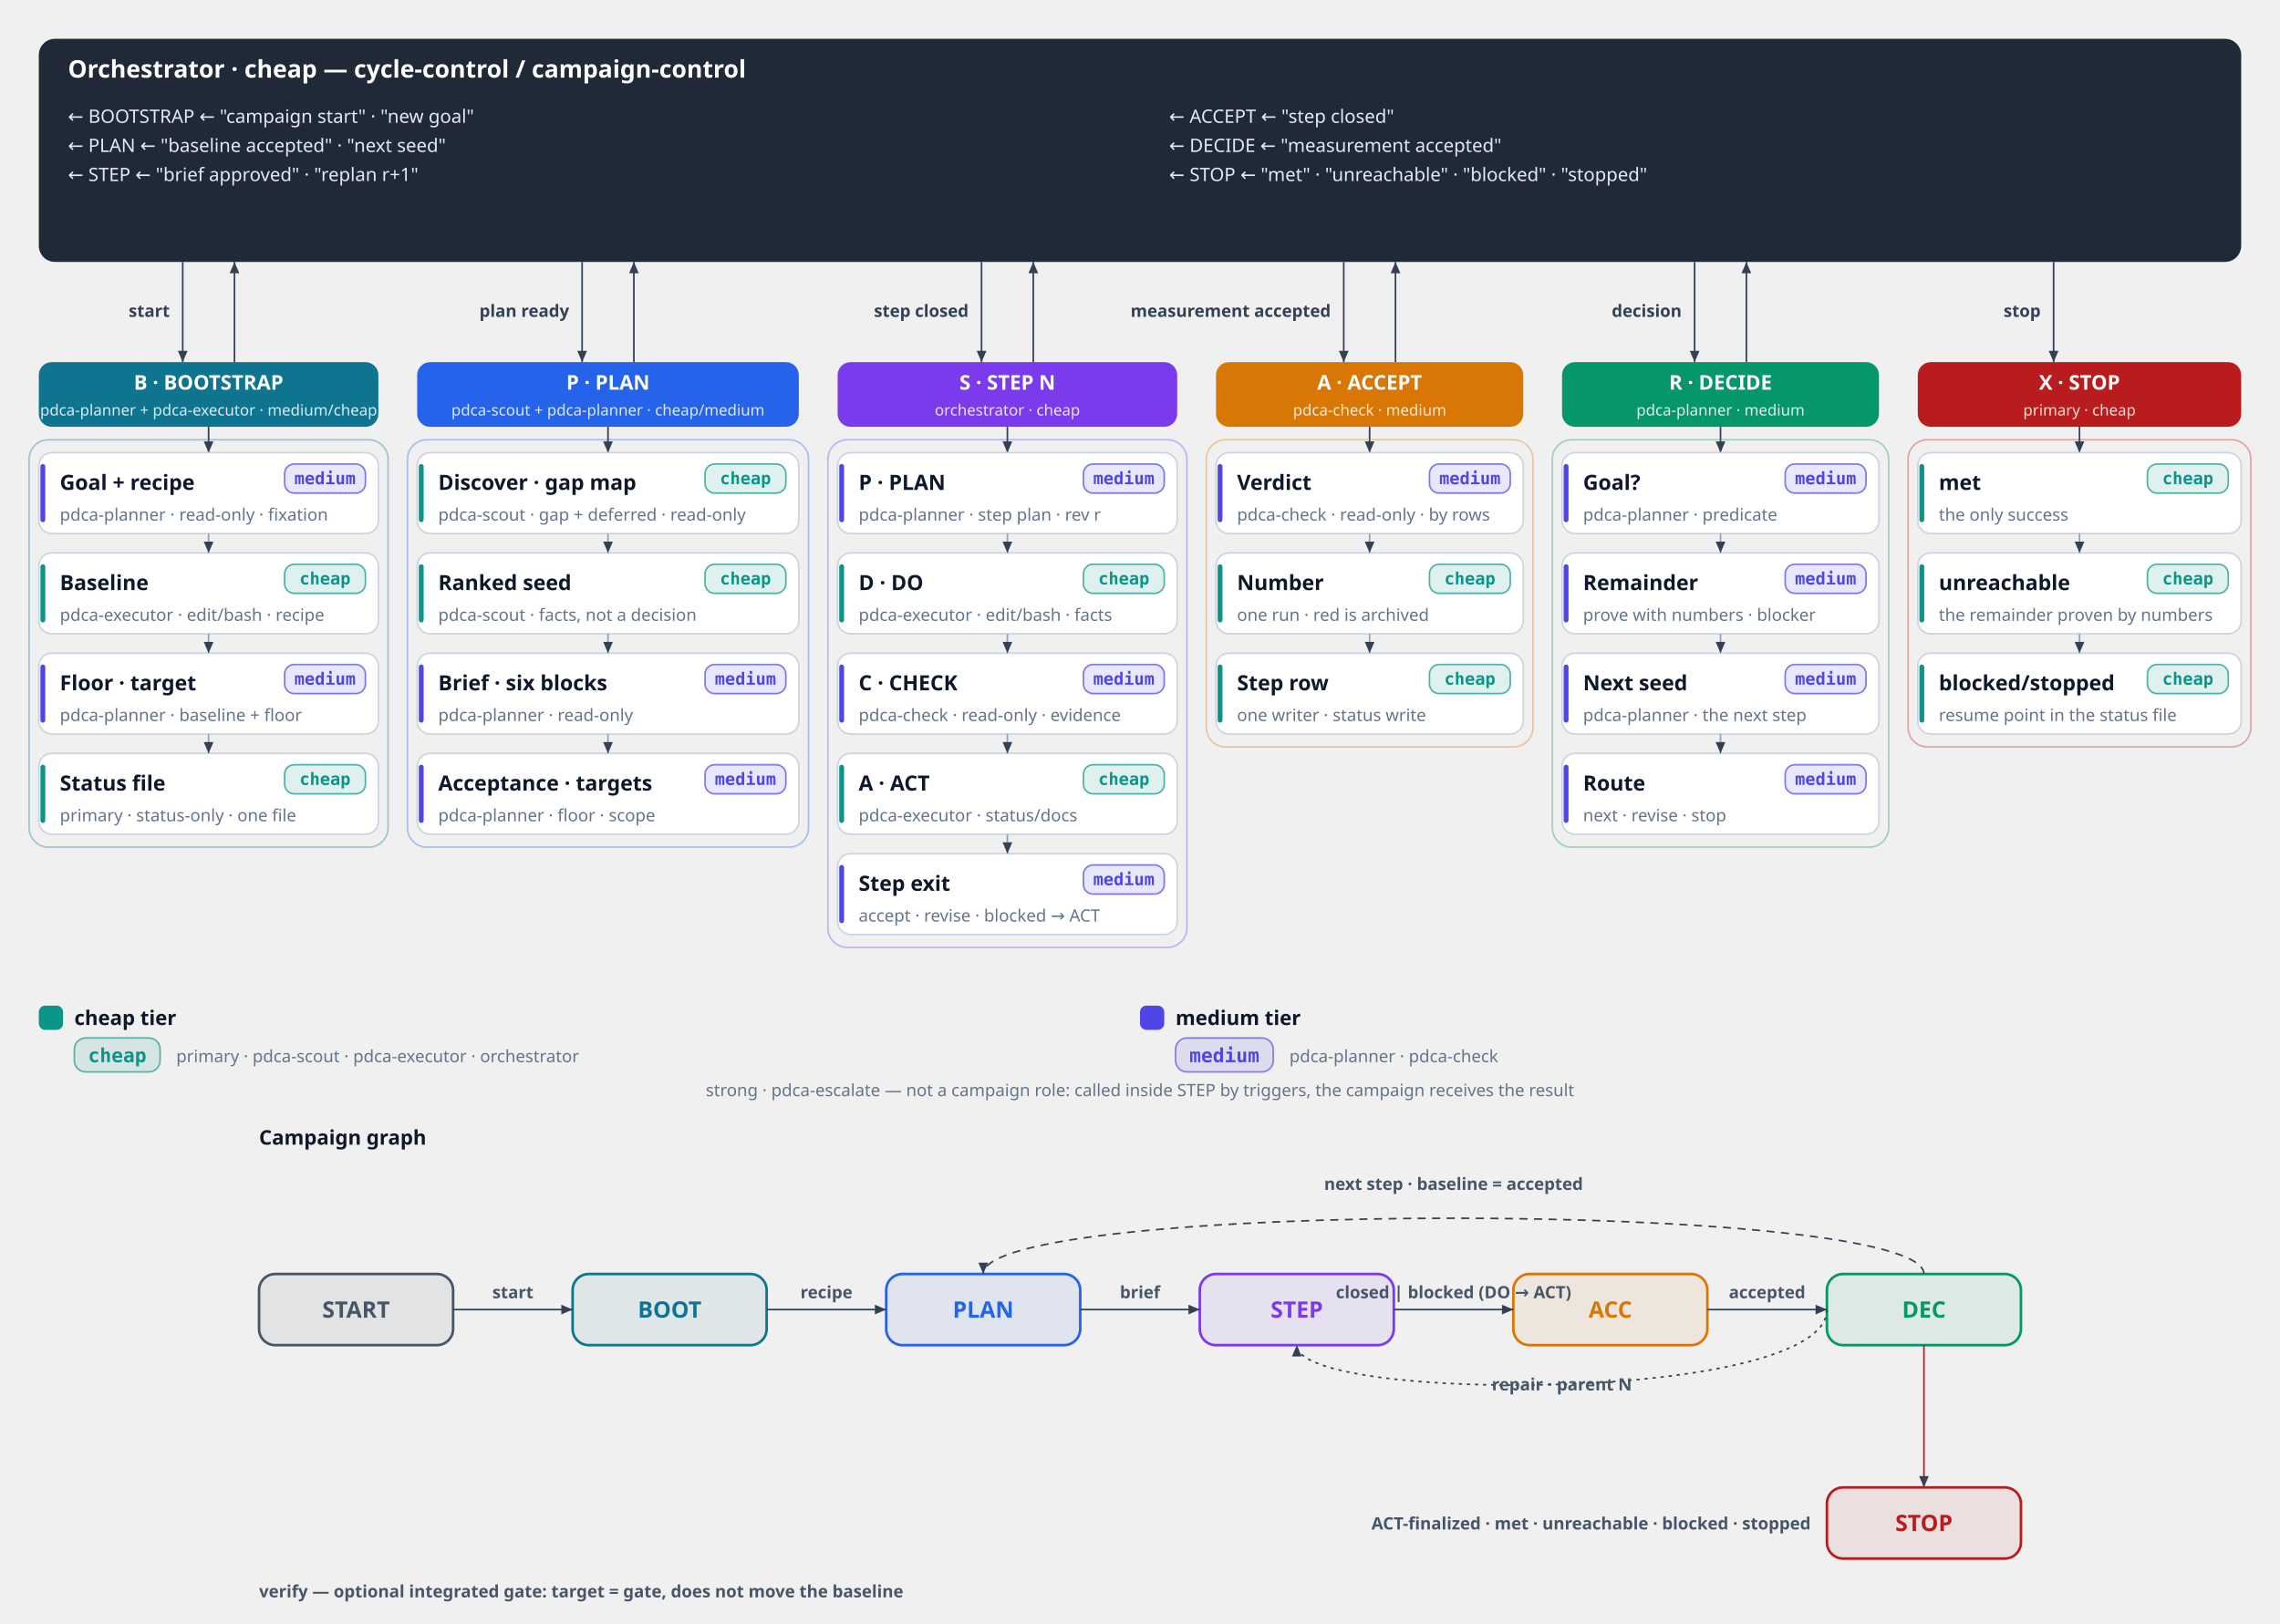
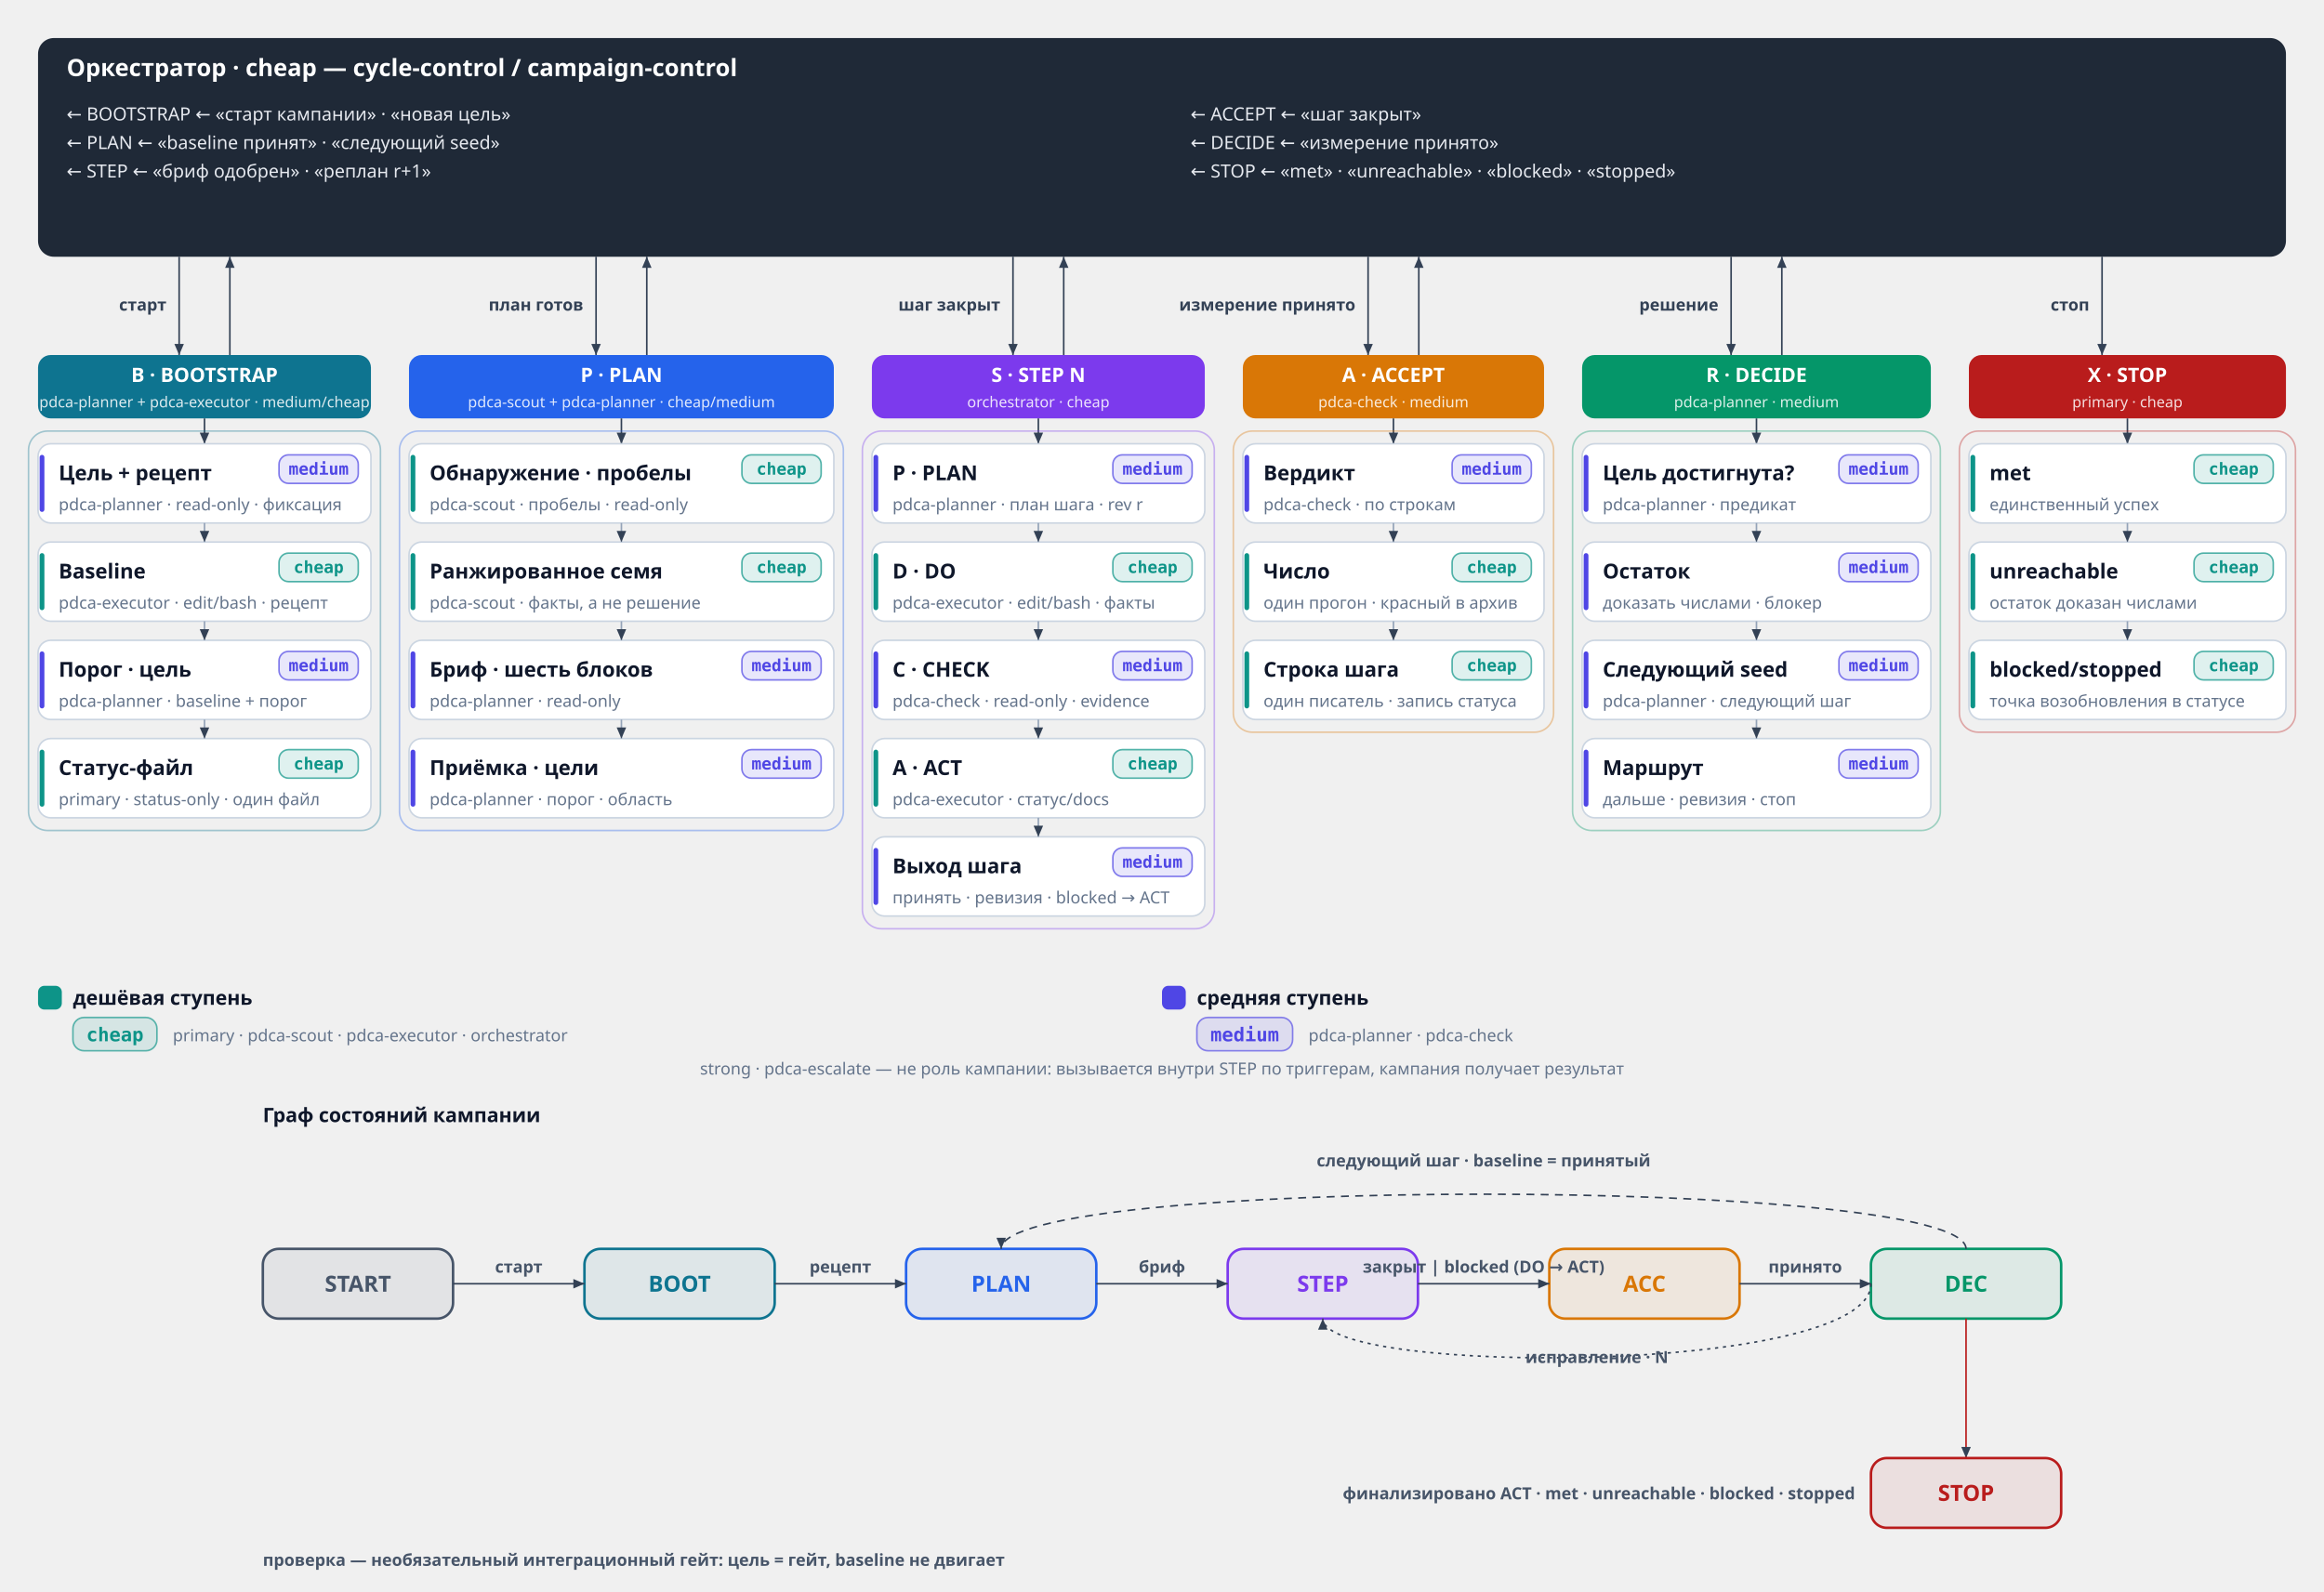
- <svg xmlns="http://www.w3.org/2000/svg" viewBox="0 0 1410 1004" width="1410" font-family="Segoe UI, system-ui, sans-serif">
+ <svg xmlns="http://www.w3.org/2000/svg" viewBox="0 0 1466 1004" width="1466" font-family="Segoe UI, system-ui, sans-serif">
  <defs>
    <marker id="arrow" markerWidth="9" markerHeight="9" refX="7" refY="3" orient="auto">
      <path d="M0,0 L7,3 L0,6 Z" fill="#334155" />
    </marker>
  </defs>
  <style>
.t{font-size:13px;font-weight:600;fill:#0f172a}
.s{font-size:10.5px;fill:#64748b}
.h{font-size:12.5px;font-weight:700;fill:#ffffff}
.ho{font-size:9.5px;fill:#ffffff;fill-opacity:0.85}
.g{font-size:10.5px;font-weight:600}
.band{fill:#1f2937}
.bt{fill:#ffffff;font-size:15px;font-weight:700}
.ol{fill:#e6e9ef;font-size:11.5px}
.lt{font-size:12.5px;font-weight:700;fill:#0f172a}
.ls{font-size:10.5px;fill:#64748b}
.lm{font-family:ui-monospace,Consolas,Menlo,monospace;font-size:12px;font-weight:700}
.bm{font-family:ui-monospace,Consolas,Menlo,monospace;font-size:10.5px;font-weight:700}
.st{font-size:14px;font-weight:700}
</style>
-   <rect x="24" y="24" width="1362" height="138" rx="10" class="band" />
-   <text x="42" y="48" class="bt">Orchestrator · cheap — cycle-control / campaign-control</text>
-   <text x="42" y="76" class="ol">← BOOTSTRAP ← "campaign start" · "new goal"</text>
-   <text x="42" y="94" class="ol">← PLAN ← "baseline accepted" · "next seed"</text>
-   <text x="42" y="112" class="ol">← STEP ← "brief approved" · "replan r+1"</text>
-   <text x="723.0" y="76" class="ol">← ACCEPT ← "step closed"</text>
-   <text x="723.0" y="94" class="ol">← DECIDE ← "measurement accepted"</text>
-   <text x="723.0" y="112" class="ol">← STOP ← "met" · "unreachable" · "blocked" · "stopped"</text>
+   <rect x="24" y="24" width="1418" height="138" rx="10" class="band" />
+   <text x="42" y="48" class="bt">Оркестратор · cheap — cycle-control / campaign-control</text>
+   <text x="42" y="76" class="ol">← BOOTSTRAP ← «старт кампании» · «новая цель»</text>
+   <text x="42" y="94" class="ol">← PLAN ← «baseline принят» · «следующий seed»</text>
+   <text x="42" y="112" class="ol">← STEP ← «бриф одобрен» · «реплан r+1»</text>
+   <text x="751.0" y="76" class="ol">← ACCEPT ← «шаг закрыт»</text>
+   <text x="751.0" y="94" class="ol">← DECIDE ← «измерение принято»</text>
+   <text x="751.0" y="112" class="ol">← STOP ← «met» · «unreachable» · «blocked» · «stopped»</text>
  <rect x="24" y="224" width="210" height="40" rx="8" fill="#0e7490" />
  <text x="129.0" y="241" class="h" text-anchor="middle">B · BOOTSTRAP</text>
  <text x="129.0" y="257" class="ho" text-anchor="middle">pdca-planner + pdca-executor · medium/cheap</text>
  <polyline points="129.0,264 129.0,280" fill="none" stroke="#334155" marker-end="url(#arrow)" />
  <rect x="24" y="280" width="210" height="50" rx="8" fill="#ffffff" stroke="#cbd5e1" stroke-width="1" />
  <rect x="25" y="287" width="3" height="36" rx="1.5" fill="#4f46e5" />
  <rect x="176" y="287" width="50" height="18" rx="6" fill="#4f46e5" fill-opacity="0.13" stroke="#4f46e5" stroke-opacity="0.7" />
  <text x="201.0" y="299.5" class="bm" fill="#4f46e5" text-anchor="middle">medium</text>
-   <text x="37" y="303" class="t">Goal + recipe</text>
-   <text x="37" y="322" class="s">pdca-planner · read-only · fixation</text>
+   <text x="37" y="303" class="t">Цель + рецепт</text>
+   <text x="37" y="322" class="s">pdca-planner · read-only · фиксация</text>
  <rect x="24" y="342" width="210" height="50" rx="8" fill="#ffffff" stroke="#cbd5e1" stroke-width="1" />
  <rect x="25" y="349" width="3" height="36" rx="1.5" fill="#0d9488" />
  <rect x="176" y="349" width="50" height="18" rx="6" fill="#0d9488" fill-opacity="0.13" stroke="#0d9488" stroke-opacity="0.7" />
  <text x="201.0" y="361.5" class="bm" fill="#0d9488" text-anchor="middle">cheap</text>
  <text x="37" y="365" class="t">Baseline</text>
-   <text x="37" y="384" class="s">pdca-executor · edit/bash · recipe</text>
+   <text x="37" y="384" class="s">pdca-executor · edit/bash · рецепт</text>
  <polyline points="129.0,330 129.0,342" fill="none" stroke="#94a3b8" marker-end="url(#arrow)" />
  <rect x="24" y="404" width="210" height="50" rx="8" fill="#ffffff" stroke="#cbd5e1" stroke-width="1" />
  <rect x="25" y="411" width="3" height="36" rx="1.5" fill="#4f46e5" />
  <rect x="176" y="411" width="50" height="18" rx="6" fill="#4f46e5" fill-opacity="0.13" stroke="#4f46e5" stroke-opacity="0.7" />
  <text x="201.0" y="423.5" class="bm" fill="#4f46e5" text-anchor="middle">medium</text>
-   <text x="37" y="427" class="t">Floor · target</text>
-   <text x="37" y="446" class="s">pdca-planner · baseline + floor</text>
+   <text x="37" y="427" class="t">Порог · цель</text>
+   <text x="37" y="446" class="s">pdca-planner · baseline + порог</text>
  <polyline points="129.0,392 129.0,404" fill="none" stroke="#94a3b8" marker-end="url(#arrow)" />
  <rect x="24" y="466" width="210" height="50" rx="8" fill="#ffffff" stroke="#cbd5e1" stroke-width="1" />
  <rect x="25" y="473" width="3" height="36" rx="1.5" fill="#0d9488" />
  <rect x="176" y="473" width="50" height="18" rx="6" fill="#0d9488" fill-opacity="0.13" stroke="#0d9488" stroke-opacity="0.7" />
  <text x="201.0" y="485.5" class="bm" fill="#0d9488" text-anchor="middle">cheap</text>
-   <text x="37" y="489" class="t">Status file</text>
-   <text x="37" y="508" class="s">primary · status-only · one file</text>
+   <text x="37" y="489" class="t">Статус-файл</text>
+   <text x="37" y="508" class="s">primary · status-only · один файл</text>
  <polyline points="129.0,454 129.0,466" fill="none" stroke="#94a3b8" marker-end="url(#arrow)" />
  <rect x="18" y="272" width="222" height="252" rx="12" fill="none" stroke="#0e7490" stroke-opacity="0.35" stroke-width="1" />
-   <rect x="258" y="224" width="236" height="40" rx="8" fill="#2563eb" />
-   <text x="376.0" y="241" class="h" text-anchor="middle">P · PLAN</text>
-   <text x="376.0" y="257" class="ho" text-anchor="middle">pdca-scout + pdca-planner · cheap/medium</text>
-   <polyline points="376.0,264 376.0,280" fill="none" stroke="#334155" marker-end="url(#arrow)" />
-   <rect x="258" y="280" width="236" height="50" rx="8" fill="#ffffff" stroke="#cbd5e1" stroke-width="1" />
+   <rect x="258" y="224" width="268" height="40" rx="8" fill="#2563eb" />
+   <text x="392.0" y="241" class="h" text-anchor="middle">P · PLAN</text>
+   <text x="392.0" y="257" class="ho" text-anchor="middle">pdca-scout + pdca-planner · cheap/medium</text>
+   <polyline points="392.0,264 392.0,280" fill="none" stroke="#334155" marker-end="url(#arrow)" />
+   <rect x="258" y="280" width="268" height="50" rx="8" fill="#ffffff" stroke="#cbd5e1" stroke-width="1" />
  <rect x="259" y="287" width="3" height="36" rx="1.5" fill="#0d9488" />
-   <rect x="436" y="287" width="50" height="18" rx="6" fill="#0d9488" fill-opacity="0.13" stroke="#0d9488" stroke-opacity="0.7" />
-   <text x="461.0" y="299.5" class="bm" fill="#0d9488" text-anchor="middle">cheap</text>
-   <text x="271" y="303" class="t">Discover · gap map</text>
-   <text x="271" y="322" class="s">pdca-scout · gap + deferred · read-only</text>
-   <rect x="258" y="342" width="236" height="50" rx="8" fill="#ffffff" stroke="#cbd5e1" stroke-width="1" />
+   <rect x="468" y="287" width="50" height="18" rx="6" fill="#0d9488" fill-opacity="0.13" stroke="#0d9488" stroke-opacity="0.7" />
+   <text x="493.0" y="299.5" class="bm" fill="#0d9488" text-anchor="middle">cheap</text>
+   <text x="271" y="303" class="t">Обнаружение · пробелы</text>
+   <text x="271" y="322" class="s">pdca-scout · пробелы · read-only</text>
+   <rect x="258" y="342" width="268" height="50" rx="8" fill="#ffffff" stroke="#cbd5e1" stroke-width="1" />
  <rect x="259" y="349" width="3" height="36" rx="1.5" fill="#0d9488" />
-   <rect x="436" y="349" width="50" height="18" rx="6" fill="#0d9488" fill-opacity="0.13" stroke="#0d9488" stroke-opacity="0.7" />
-   <text x="461.0" y="361.5" class="bm" fill="#0d9488" text-anchor="middle">cheap</text>
-   <text x="271" y="365" class="t">Ranked seed</text>
-   <text x="271" y="384" class="s">pdca-scout · facts, not a decision</text>
-   <polyline points="376.0,330 376.0,342" fill="none" stroke="#94a3b8" marker-end="url(#arrow)" />
-   <rect x="258" y="404" width="236" height="50" rx="8" fill="#ffffff" stroke="#cbd5e1" stroke-width="1" />
+   <rect x="468" y="349" width="50" height="18" rx="6" fill="#0d9488" fill-opacity="0.13" stroke="#0d9488" stroke-opacity="0.7" />
+   <text x="493.0" y="361.5" class="bm" fill="#0d9488" text-anchor="middle">cheap</text>
+   <text x="271" y="365" class="t">Ранжированное семя</text>
+   <text x="271" y="384" class="s">pdca-scout · факты, а не решение</text>
+   <polyline points="392.0,330 392.0,342" fill="none" stroke="#94a3b8" marker-end="url(#arrow)" />
+   <rect x="258" y="404" width="268" height="50" rx="8" fill="#ffffff" stroke="#cbd5e1" stroke-width="1" />
  <rect x="259" y="411" width="3" height="36" rx="1.5" fill="#4f46e5" />
-   <rect x="436" y="411" width="50" height="18" rx="6" fill="#4f46e5" fill-opacity="0.13" stroke="#4f46e5" stroke-opacity="0.7" />
-   <text x="461.0" y="423.5" class="bm" fill="#4f46e5" text-anchor="middle">medium</text>
-   <text x="271" y="427" class="t">Brief · six blocks</text>
+   <rect x="468" y="411" width="50" height="18" rx="6" fill="#4f46e5" fill-opacity="0.13" stroke="#4f46e5" stroke-opacity="0.7" />
+   <text x="493.0" y="423.5" class="bm" fill="#4f46e5" text-anchor="middle">medium</text>
+   <text x="271" y="427" class="t">Бриф · шесть блоков</text>
  <text x="271" y="446" class="s">pdca-planner · read-only</text>
-   <polyline points="376.0,392 376.0,404" fill="none" stroke="#94a3b8" marker-end="url(#arrow)" />
-   <rect x="258" y="466" width="236" height="50" rx="8" fill="#ffffff" stroke="#cbd5e1" stroke-width="1" />
+   <polyline points="392.0,392 392.0,404" fill="none" stroke="#94a3b8" marker-end="url(#arrow)" />
+   <rect x="258" y="466" width="268" height="50" rx="8" fill="#ffffff" stroke="#cbd5e1" stroke-width="1" />
  <rect x="259" y="473" width="3" height="36" rx="1.5" fill="#4f46e5" />
-   <rect x="436" y="473" width="50" height="18" rx="6" fill="#4f46e5" fill-opacity="0.13" stroke="#4f46e5" stroke-opacity="0.7" />
-   <text x="461.0" y="485.5" class="bm" fill="#4f46e5" text-anchor="middle">medium</text>
-   <text x="271" y="489" class="t">Acceptance · targets</text>
-   <text x="271" y="508" class="s">pdca-planner · floor · scope</text>
-   <polyline points="376.0,454 376.0,466" fill="none" stroke="#94a3b8" marker-end="url(#arrow)" />
-   <rect x="252" y="272" width="248" height="252" rx="12" fill="none" stroke="#2563eb" stroke-opacity="0.35" stroke-width="1" />
-   <rect x="518" y="224" width="210" height="40" rx="8" fill="#7c3aed" />
-   <text x="623.0" y="241" class="h" text-anchor="middle">S · STEP N</text>
-   <text x="623.0" y="257" class="ho" text-anchor="middle">orchestrator · cheap</text>
-   <polyline points="623.0,264 623.0,280" fill="none" stroke="#334155" marker-end="url(#arrow)" />
-   <rect x="518" y="280" width="210" height="50" rx="8" fill="#ffffff" stroke="#cbd5e1" stroke-width="1" />
-   <rect x="519" y="287" width="3" height="36" rx="1.5" fill="#4f46e5" />
-   <rect x="670" y="287" width="50" height="18" rx="6" fill="#4f46e5" fill-opacity="0.13" stroke="#4f46e5" stroke-opacity="0.7" />
-   <text x="695.0" y="299.5" class="bm" fill="#4f46e5" text-anchor="middle">medium</text>
-   <text x="531" y="303" class="t">P · PLAN</text>
-   <text x="531" y="322" class="s">pdca-planner · step plan · rev r</text>
-   <rect x="518" y="342" width="210" height="50" rx="8" fill="#ffffff" stroke="#cbd5e1" stroke-width="1" />
-   <rect x="519" y="349" width="3" height="36" rx="1.5" fill="#0d9488" />
-   <rect x="670" y="349" width="50" height="18" rx="6" fill="#0d9488" fill-opacity="0.13" stroke="#0d9488" stroke-opacity="0.7" />
-   <text x="695.0" y="361.5" class="bm" fill="#0d9488" text-anchor="middle">cheap</text>
-   <text x="531" y="365" class="t">D · DO</text>
-   <text x="531" y="384" class="s">pdca-executor · edit/bash · facts</text>
-   <polyline points="623.0,330 623.0,342" fill="none" stroke="#94a3b8" marker-end="url(#arrow)" />
-   <rect x="518" y="404" width="210" height="50" rx="8" fill="#ffffff" stroke="#cbd5e1" stroke-width="1" />
-   <rect x="519" y="411" width="3" height="36" rx="1.5" fill="#4f46e5" />
-   <rect x="670" y="411" width="50" height="18" rx="6" fill="#4f46e5" fill-opacity="0.13" stroke="#4f46e5" stroke-opacity="0.7" />
-   <text x="695.0" y="423.5" class="bm" fill="#4f46e5" text-anchor="middle">medium</text>
-   <text x="531" y="427" class="t">C · CHECK</text>
-   <text x="531" y="446" class="s">pdca-check · read-only · evidence</text>
-   <polyline points="623.0,392 623.0,404" fill="none" stroke="#94a3b8" marker-end="url(#arrow)" />
-   <rect x="518" y="466" width="210" height="50" rx="8" fill="#ffffff" stroke="#cbd5e1" stroke-width="1" />
-   <rect x="519" y="473" width="3" height="36" rx="1.5" fill="#0d9488" />
-   <rect x="670" y="473" width="50" height="18" rx="6" fill="#0d9488" fill-opacity="0.13" stroke="#0d9488" stroke-opacity="0.7" />
-   <text x="695.0" y="485.5" class="bm" fill="#0d9488" text-anchor="middle">cheap</text>
-   <text x="531" y="489" class="t">A · ACT</text>
-   <text x="531" y="508" class="s">pdca-executor · status/docs</text>
-   <polyline points="623.0,454 623.0,466" fill="none" stroke="#94a3b8" marker-end="url(#arrow)" />
-   <rect x="518" y="528" width="210" height="50" rx="8" fill="#ffffff" stroke="#cbd5e1" stroke-width="1" />
-   <rect x="519" y="535" width="3" height="36" rx="1.5" fill="#4f46e5" />
-   <rect x="670" y="535" width="50" height="18" rx="6" fill="#4f46e5" fill-opacity="0.13" stroke="#4f46e5" stroke-opacity="0.7" />
-   <text x="695.0" y="547.5" class="bm" fill="#4f46e5" text-anchor="middle">medium</text>
-   <text x="531" y="551" class="t">Step exit</text>
-   <text x="531" y="570" class="s">accept · revise · blocked → ACT</text>
-   <polyline points="623.0,516 623.0,528" fill="none" stroke="#94a3b8" marker-end="url(#arrow)" />
-   <rect x="512" y="272" width="222" height="314" rx="12" fill="none" stroke="#7c3aed" stroke-opacity="0.35" stroke-width="1" />
-   <rect x="752" y="224" width="190" height="40" rx="8" fill="#d97706" />
-   <text x="847.0" y="241" class="h" text-anchor="middle">A · ACCEPT</text>
-   <text x="847.0" y="257" class="ho" text-anchor="middle">pdca-check · medium</text>
-   <polyline points="847.0,264 847.0,280" fill="none" stroke="#334155" marker-end="url(#arrow)" />
-   <rect x="752" y="280" width="190" height="50" rx="8" fill="#ffffff" stroke="#cbd5e1" stroke-width="1" />
-   <rect x="753" y="287" width="3" height="36" rx="1.5" fill="#4f46e5" />
-   <rect x="884" y="287" width="50" height="18" rx="6" fill="#4f46e5" fill-opacity="0.13" stroke="#4f46e5" stroke-opacity="0.7" />
-   <text x="909.0" y="299.5" class="bm" fill="#4f46e5" text-anchor="middle">medium</text>
-   <text x="765" y="303" class="t">Verdict</text>
-   <text x="765" y="322" class="s">pdca-check · read-only · by rows</text>
-   <rect x="752" y="342" width="190" height="50" rx="8" fill="#ffffff" stroke="#cbd5e1" stroke-width="1" />
-   <rect x="753" y="349" width="3" height="36" rx="1.5" fill="#0d9488" />
-   <rect x="884" y="349" width="50" height="18" rx="6" fill="#0d9488" fill-opacity="0.13" stroke="#0d9488" stroke-opacity="0.7" />
-   <text x="909.0" y="361.5" class="bm" fill="#0d9488" text-anchor="middle">cheap</text>
-   <text x="765" y="365" class="t">Number</text>
-   <text x="765" y="384" class="s">one run · red is archived</text>
-   <polyline points="847.0,330 847.0,342" fill="none" stroke="#94a3b8" marker-end="url(#arrow)" />
-   <rect x="752" y="404" width="190" height="50" rx="8" fill="#ffffff" stroke="#cbd5e1" stroke-width="1" />
-   <rect x="753" y="411" width="3" height="36" rx="1.5" fill="#0d9488" />
-   <rect x="884" y="411" width="50" height="18" rx="6" fill="#0d9488" fill-opacity="0.13" stroke="#0d9488" stroke-opacity="0.7" />
-   <text x="909.0" y="423.5" class="bm" fill="#0d9488" text-anchor="middle">cheap</text>
-   <text x="765" y="427" class="t">Step row</text>
-   <text x="765" y="446" class="s">one writer · status write</text>
-   <polyline points="847.0,392 847.0,404" fill="none" stroke="#94a3b8" marker-end="url(#arrow)" />
-   <rect x="746" y="272" width="202" height="190" rx="12" fill="none" stroke="#d97706" stroke-opacity="0.35" stroke-width="1" />
-   <rect x="966" y="224" width="196" height="40" rx="8" fill="#059669" />
-   <text x="1064.0" y="241" class="h" text-anchor="middle">R · DECIDE</text>
-   <text x="1064.0" y="257" class="ho" text-anchor="middle">pdca-planner · medium</text>
-   <polyline points="1064.0,264 1064.0,280" fill="none" stroke="#334155" marker-end="url(#arrow)" />
-   <rect x="966" y="280" width="196" height="50" rx="8" fill="#ffffff" stroke="#cbd5e1" stroke-width="1" />
-   <rect x="967" y="287" width="3" height="36" rx="1.5" fill="#4f46e5" />
-   <rect x="1104" y="287" width="50" height="18" rx="6" fill="#4f46e5" fill-opacity="0.13" stroke="#4f46e5" stroke-opacity="0.7" />
-   <text x="1129.0" y="299.5" class="bm" fill="#4f46e5" text-anchor="middle">medium</text>
-   <text x="979" y="303" class="t">Goal?</text>
-   <text x="979" y="322" class="s">pdca-planner · predicate</text>
-   <rect x="966" y="342" width="196" height="50" rx="8" fill="#ffffff" stroke="#cbd5e1" stroke-width="1" />
-   <rect x="967" y="349" width="3" height="36" rx="1.5" fill="#4f46e5" />
-   <rect x="1104" y="349" width="50" height="18" rx="6" fill="#4f46e5" fill-opacity="0.13" stroke="#4f46e5" stroke-opacity="0.7" />
-   <text x="1129.0" y="361.5" class="bm" fill="#4f46e5" text-anchor="middle">medium</text>
-   <text x="979" y="365" class="t">Remainder</text>
-   <text x="979" y="384" class="s">prove with numbers · blocker</text>
-   <polyline points="1064.0,330 1064.0,342" fill="none" stroke="#94a3b8" marker-end="url(#arrow)" />
-   <rect x="966" y="404" width="196" height="50" rx="8" fill="#ffffff" stroke="#cbd5e1" stroke-width="1" />
-   <rect x="967" y="411" width="3" height="36" rx="1.5" fill="#4f46e5" />
-   <rect x="1104" y="411" width="50" height="18" rx="6" fill="#4f46e5" fill-opacity="0.13" stroke="#4f46e5" stroke-opacity="0.7" />
-   <text x="1129.0" y="423.5" class="bm" fill="#4f46e5" text-anchor="middle">medium</text>
-   <text x="979" y="427" class="t">Next seed</text>
-   <text x="979" y="446" class="s">pdca-planner · the next step</text>
-   <polyline points="1064.0,392 1064.0,404" fill="none" stroke="#94a3b8" marker-end="url(#arrow)" />
-   <rect x="966" y="466" width="196" height="50" rx="8" fill="#ffffff" stroke="#cbd5e1" stroke-width="1" />
-   <rect x="967" y="473" width="3" height="36" rx="1.5" fill="#4f46e5" />
-   <rect x="1104" y="473" width="50" height="18" rx="6" fill="#4f46e5" fill-opacity="0.13" stroke="#4f46e5" stroke-opacity="0.7" />
-   <text x="1129.0" y="485.5" class="bm" fill="#4f46e5" text-anchor="middle">medium</text>
-   <text x="979" y="489" class="t">Route</text>
-   <text x="979" y="508" class="s">next · revise · stop</text>
-   <polyline points="1064.0,454 1064.0,466" fill="none" stroke="#94a3b8" marker-end="url(#arrow)" />
-   <rect x="960" y="272" width="208" height="252" rx="12" fill="none" stroke="#059669" stroke-opacity="0.35" stroke-width="1" />
-   <rect x="1186" y="224" width="200" height="40" rx="8" fill="#b91c1c" />
-   <text x="1286.0" y="241" class="h" text-anchor="middle">X · STOP</text>
-   <text x="1286.0" y="257" class="ho" text-anchor="middle">primary · cheap</text>
-   <polyline points="1286.0,264 1286.0,280" fill="none" stroke="#334155" marker-end="url(#arrow)" />
-   <rect x="1186" y="280" width="200" height="50" rx="8" fill="#ffffff" stroke="#cbd5e1" stroke-width="1" />
-   <rect x="1187" y="287" width="3" height="36" rx="1.5" fill="#0d9488" />
-   <rect x="1328" y="287" width="50" height="18" rx="6" fill="#0d9488" fill-opacity="0.13" stroke="#0d9488" stroke-opacity="0.7" />
-   <text x="1353.0" y="299.5" class="bm" fill="#0d9488" text-anchor="middle">cheap</text>
-   <text x="1199" y="303" class="t">met</text>
-   <text x="1199" y="322" class="s">the only success</text>
-   <rect x="1186" y="342" width="200" height="50" rx="8" fill="#ffffff" stroke="#cbd5e1" stroke-width="1" />
-   <rect x="1187" y="349" width="3" height="36" rx="1.5" fill="#0d9488" />
-   <rect x="1328" y="349" width="50" height="18" rx="6" fill="#0d9488" fill-opacity="0.13" stroke="#0d9488" stroke-opacity="0.7" />
-   <text x="1353.0" y="361.5" class="bm" fill="#0d9488" text-anchor="middle">cheap</text>
-   <text x="1199" y="365" class="t">unreachable</text>
-   <text x="1199" y="384" class="s">the remainder proven by numbers</text>
-   <polyline points="1286.0,330 1286.0,342" fill="none" stroke="#94a3b8" marker-end="url(#arrow)" />
-   <rect x="1186" y="404" width="200" height="50" rx="8" fill="#ffffff" stroke="#cbd5e1" stroke-width="1" />
-   <rect x="1187" y="411" width="3" height="36" rx="1.5" fill="#0d9488" />
-   <rect x="1328" y="411" width="50" height="18" rx="6" fill="#0d9488" fill-opacity="0.13" stroke="#0d9488" stroke-opacity="0.7" />
-   <text x="1353.0" y="423.5" class="bm" fill="#0d9488" text-anchor="middle">cheap</text>
-   <text x="1199" y="427" class="t">blocked/stopped</text>
-   <text x="1199" y="446" class="s">resume point in the status file</text>
-   <polyline points="1286.0,392 1286.0,404" fill="none" stroke="#94a3b8" marker-end="url(#arrow)" />
-   <rect x="1180" y="272" width="212" height="190" rx="12" fill="none" stroke="#b91c1c" stroke-opacity="0.35" stroke-width="1" />
+   <rect x="468" y="473" width="50" height="18" rx="6" fill="#4f46e5" fill-opacity="0.13" stroke="#4f46e5" stroke-opacity="0.7" />
+   <text x="493.0" y="485.5" class="bm" fill="#4f46e5" text-anchor="middle">medium</text>
+   <text x="271" y="489" class="t">Приёмка · цели</text>
+   <text x="271" y="508" class="s">pdca-planner · порог · область</text>
+   <polyline points="392.0,454 392.0,466" fill="none" stroke="#94a3b8" marker-end="url(#arrow)" />
+   <rect x="252" y="272" width="280" height="252" rx="12" fill="none" stroke="#2563eb" stroke-opacity="0.35" stroke-width="1" />
+   <rect x="550" y="224" width="210" height="40" rx="8" fill="#7c3aed" />
+   <text x="655.0" y="241" class="h" text-anchor="middle">S · STEP N</text>
+   <text x="655.0" y="257" class="ho" text-anchor="middle">orchestrator · cheap</text>
+   <polyline points="655.0,264 655.0,280" fill="none" stroke="#334155" marker-end="url(#arrow)" />
+   <rect x="550" y="280" width="210" height="50" rx="8" fill="#ffffff" stroke="#cbd5e1" stroke-width="1" />
+   <rect x="551" y="287" width="3" height="36" rx="1.5" fill="#4f46e5" />
+   <rect x="702" y="287" width="50" height="18" rx="6" fill="#4f46e5" fill-opacity="0.13" stroke="#4f46e5" stroke-opacity="0.7" />
+   <text x="727.0" y="299.5" class="bm" fill="#4f46e5" text-anchor="middle">medium</text>
+   <text x="563" y="303" class="t">P · PLAN</text>
+   <text x="563" y="322" class="s">pdca-planner · план шага · rev r</text>
+   <rect x="550" y="342" width="210" height="50" rx="8" fill="#ffffff" stroke="#cbd5e1" stroke-width="1" />
+   <rect x="551" y="349" width="3" height="36" rx="1.5" fill="#0d9488" />
+   <rect x="702" y="349" width="50" height="18" rx="6" fill="#0d9488" fill-opacity="0.13" stroke="#0d9488" stroke-opacity="0.7" />
+   <text x="727.0" y="361.5" class="bm" fill="#0d9488" text-anchor="middle">cheap</text>
+   <text x="563" y="365" class="t">D · DO</text>
+   <text x="563" y="384" class="s">pdca-executor · edit/bash · факты</text>
+   <polyline points="655.0,330 655.0,342" fill="none" stroke="#94a3b8" marker-end="url(#arrow)" />
+   <rect x="550" y="404" width="210" height="50" rx="8" fill="#ffffff" stroke="#cbd5e1" stroke-width="1" />
+   <rect x="551" y="411" width="3" height="36" rx="1.5" fill="#4f46e5" />
+   <rect x="702" y="411" width="50" height="18" rx="6" fill="#4f46e5" fill-opacity="0.13" stroke="#4f46e5" stroke-opacity="0.7" />
+   <text x="727.0" y="423.5" class="bm" fill="#4f46e5" text-anchor="middle">medium</text>
+   <text x="563" y="427" class="t">C · CHECK</text>
+   <text x="563" y="446" class="s">pdca-check · read-only · evidence</text>
+   <polyline points="655.0,392 655.0,404" fill="none" stroke="#94a3b8" marker-end="url(#arrow)" />
+   <rect x="550" y="466" width="210" height="50" rx="8" fill="#ffffff" stroke="#cbd5e1" stroke-width="1" />
+   <rect x="551" y="473" width="3" height="36" rx="1.5" fill="#0d9488" />
+   <rect x="702" y="473" width="50" height="18" rx="6" fill="#0d9488" fill-opacity="0.13" stroke="#0d9488" stroke-opacity="0.7" />
+   <text x="727.0" y="485.5" class="bm" fill="#0d9488" text-anchor="middle">cheap</text>
+   <text x="563" y="489" class="t">A · ACT</text>
+   <text x="563" y="508" class="s">pdca-executor · статус/docs</text>
+   <polyline points="655.0,454 655.0,466" fill="none" stroke="#94a3b8" marker-end="url(#arrow)" />
+   <rect x="550" y="528" width="210" height="50" rx="8" fill="#ffffff" stroke="#cbd5e1" stroke-width="1" />
+   <rect x="551" y="535" width="3" height="36" rx="1.5" fill="#4f46e5" />
+   <rect x="702" y="535" width="50" height="18" rx="6" fill="#4f46e5" fill-opacity="0.13" stroke="#4f46e5" stroke-opacity="0.7" />
+   <text x="727.0" y="547.5" class="bm" fill="#4f46e5" text-anchor="middle">medium</text>
+   <text x="563" y="551" class="t">Выход шага</text>
+   <text x="563" y="570" class="s">принять · ревизия · blocked → ACT</text>
+   <polyline points="655.0,516 655.0,528" fill="none" stroke="#94a3b8" marker-end="url(#arrow)" />
+   <rect x="544" y="272" width="222" height="314" rx="12" fill="none" stroke="#7c3aed" stroke-opacity="0.35" stroke-width="1" />
+   <rect x="784" y="224" width="190" height="40" rx="8" fill="#d97706" />
+   <text x="879.0" y="241" class="h" text-anchor="middle">A · ACCEPT</text>
+   <text x="879.0" y="257" class="ho" text-anchor="middle">pdca-check · medium</text>
+   <polyline points="879.0,264 879.0,280" fill="none" stroke="#334155" marker-end="url(#arrow)" />
+   <rect x="784" y="280" width="190" height="50" rx="8" fill="#ffffff" stroke="#cbd5e1" stroke-width="1" />
+   <rect x="785" y="287" width="3" height="36" rx="1.5" fill="#4f46e5" />
+   <rect x="916" y="287" width="50" height="18" rx="6" fill="#4f46e5" fill-opacity="0.13" stroke="#4f46e5" stroke-opacity="0.7" />
+   <text x="941.0" y="299.5" class="bm" fill="#4f46e5" text-anchor="middle">medium</text>
+   <text x="797" y="303" class="t">Вердикт</text>
+   <text x="797" y="322" class="s">pdca-check · по строкам</text>
+   <rect x="784" y="342" width="190" height="50" rx="8" fill="#ffffff" stroke="#cbd5e1" stroke-width="1" />
+   <rect x="785" y="349" width="3" height="36" rx="1.5" fill="#0d9488" />
+   <rect x="916" y="349" width="50" height="18" rx="6" fill="#0d9488" fill-opacity="0.13" stroke="#0d9488" stroke-opacity="0.7" />
+   <text x="941.0" y="361.5" class="bm" fill="#0d9488" text-anchor="middle">cheap</text>
+   <text x="797" y="365" class="t">Число</text>
+   <text x="797" y="384" class="s">один прогон · красный в архив</text>
+   <polyline points="879.0,330 879.0,342" fill="none" stroke="#94a3b8" marker-end="url(#arrow)" />
+   <rect x="784" y="404" width="190" height="50" rx="8" fill="#ffffff" stroke="#cbd5e1" stroke-width="1" />
+   <rect x="785" y="411" width="3" height="36" rx="1.5" fill="#0d9488" />
+   <rect x="916" y="411" width="50" height="18" rx="6" fill="#0d9488" fill-opacity="0.13" stroke="#0d9488" stroke-opacity="0.7" />
+   <text x="941.0" y="423.5" class="bm" fill="#0d9488" text-anchor="middle">cheap</text>
+   <text x="797" y="427" class="t">Строка шага</text>
+   <text x="797" y="446" class="s">один писатель · запись статуса</text>
+   <polyline points="879.0,392 879.0,404" fill="none" stroke="#94a3b8" marker-end="url(#arrow)" />
+   <rect x="778" y="272" width="202" height="190" rx="12" fill="none" stroke="#d97706" stroke-opacity="0.35" stroke-width="1" />
+   <rect x="998" y="224" width="220" height="40" rx="8" fill="#059669" />
+   <text x="1108.0" y="241" class="h" text-anchor="middle">R · DECIDE</text>
+   <text x="1108.0" y="257" class="ho" text-anchor="middle">pdca-planner · medium</text>
+   <polyline points="1108.0,264 1108.0,280" fill="none" stroke="#334155" marker-end="url(#arrow)" />
+   <rect x="998" y="280" width="220" height="50" rx="8" fill="#ffffff" stroke="#cbd5e1" stroke-width="1" />
+   <rect x="999" y="287" width="3" height="36" rx="1.5" fill="#4f46e5" />
+   <rect x="1160" y="287" width="50" height="18" rx="6" fill="#4f46e5" fill-opacity="0.13" stroke="#4f46e5" stroke-opacity="0.7" />
+   <text x="1185.0" y="299.5" class="bm" fill="#4f46e5" text-anchor="middle">medium</text>
+   <text x="1011" y="303" class="t">Цель достигнута?</text>
+   <text x="1011" y="322" class="s">pdca-planner · предикат</text>
+   <rect x="998" y="342" width="220" height="50" rx="8" fill="#ffffff" stroke="#cbd5e1" stroke-width="1" />
+   <rect x="999" y="349" width="3" height="36" rx="1.5" fill="#4f46e5" />
+   <rect x="1160" y="349" width="50" height="18" rx="6" fill="#4f46e5" fill-opacity="0.13" stroke="#4f46e5" stroke-opacity="0.7" />
+   <text x="1185.0" y="361.5" class="bm" fill="#4f46e5" text-anchor="middle">medium</text>
+   <text x="1011" y="365" class="t">Остаток</text>
+   <text x="1011" y="384" class="s">доказать числами · блокер</text>
+   <polyline points="1108.0,330 1108.0,342" fill="none" stroke="#94a3b8" marker-end="url(#arrow)" />
+   <rect x="998" y="404" width="220" height="50" rx="8" fill="#ffffff" stroke="#cbd5e1" stroke-width="1" />
+   <rect x="999" y="411" width="3" height="36" rx="1.5" fill="#4f46e5" />
+   <rect x="1160" y="411" width="50" height="18" rx="6" fill="#4f46e5" fill-opacity="0.13" stroke="#4f46e5" stroke-opacity="0.7" />
+   <text x="1185.0" y="423.5" class="bm" fill="#4f46e5" text-anchor="middle">medium</text>
+   <text x="1011" y="427" class="t">Следующий seed</text>
+   <text x="1011" y="446" class="s">pdca-planner · следующий шаг</text>
+   <polyline points="1108.0,392 1108.0,404" fill="none" stroke="#94a3b8" marker-end="url(#arrow)" />
+   <rect x="998" y="466" width="220" height="50" rx="8" fill="#ffffff" stroke="#cbd5e1" stroke-width="1" />
+   <rect x="999" y="473" width="3" height="36" rx="1.5" fill="#4f46e5" />
+   <rect x="1160" y="473" width="50" height="18" rx="6" fill="#4f46e5" fill-opacity="0.13" stroke="#4f46e5" stroke-opacity="0.7" />
+   <text x="1185.0" y="485.5" class="bm" fill="#4f46e5" text-anchor="middle">medium</text>
+   <text x="1011" y="489" class="t">Маршрут</text>
+   <text x="1011" y="508" class="s">дальше · ревизия · стоп</text>
+   <polyline points="1108.0,454 1108.0,466" fill="none" stroke="#94a3b8" marker-end="url(#arrow)" />
+   <rect x="992" y="272" width="232" height="252" rx="12" fill="none" stroke="#059669" stroke-opacity="0.35" stroke-width="1" />
+   <rect x="1242" y="224" width="200" height="40" rx="8" fill="#b91c1c" />
+   <text x="1342.0" y="241" class="h" text-anchor="middle">X · STOP</text>
+   <text x="1342.0" y="257" class="ho" text-anchor="middle">primary · cheap</text>
+   <polyline points="1342.0,264 1342.0,280" fill="none" stroke="#334155" marker-end="url(#arrow)" />
+   <rect x="1242" y="280" width="200" height="50" rx="8" fill="#ffffff" stroke="#cbd5e1" stroke-width="1" />
+   <rect x="1243" y="287" width="3" height="36" rx="1.5" fill="#0d9488" />
+   <rect x="1384" y="287" width="50" height="18" rx="6" fill="#0d9488" fill-opacity="0.13" stroke="#0d9488" stroke-opacity="0.7" />
+   <text x="1409.0" y="299.5" class="bm" fill="#0d9488" text-anchor="middle">cheap</text>
+   <text x="1255" y="303" class="t">met</text>
+   <text x="1255" y="322" class="s">единственный успех</text>
+   <rect x="1242" y="342" width="200" height="50" rx="8" fill="#ffffff" stroke="#cbd5e1" stroke-width="1" />
+   <rect x="1243" y="349" width="3" height="36" rx="1.5" fill="#0d9488" />
+   <rect x="1384" y="349" width="50" height="18" rx="6" fill="#0d9488" fill-opacity="0.13" stroke="#0d9488" stroke-opacity="0.7" />
+   <text x="1409.0" y="361.5" class="bm" fill="#0d9488" text-anchor="middle">cheap</text>
+   <text x="1255" y="365" class="t">unreachable</text>
+   <text x="1255" y="384" class="s">остаток доказан числами</text>
+   <polyline points="1342.0,330 1342.0,342" fill="none" stroke="#94a3b8" marker-end="url(#arrow)" />
+   <rect x="1242" y="404" width="200" height="50" rx="8" fill="#ffffff" stroke="#cbd5e1" stroke-width="1" />
+   <rect x="1243" y="411" width="3" height="36" rx="1.5" fill="#0d9488" />
+   <rect x="1384" y="411" width="50" height="18" rx="6" fill="#0d9488" fill-opacity="0.13" stroke="#0d9488" stroke-opacity="0.7" />
+   <text x="1409.0" y="423.5" class="bm" fill="#0d9488" text-anchor="middle">cheap</text>
+   <text x="1255" y="427" class="t">blocked/stopped</text>
+   <text x="1255" y="446" class="s">точка возобновления в статусе</text>
+   <polyline points="1342.0,392 1342.0,404" fill="none" stroke="#94a3b8" marker-end="url(#arrow)" />
+   <rect x="1236" y="272" width="212" height="190" rx="12" fill="none" stroke="#b91c1c" stroke-opacity="0.35" stroke-width="1" />
  <polyline points="113.0,162 113.0,224" fill="none" stroke="#334155" data-edge-id="dispatch_b" marker-end="url(#arrow)" />
-   <text x="105.0" y="196.0" class="g" fill="#334155" text-anchor="end">start</text>
+   <text x="105.0" y="196.0" class="g" fill="#334155" text-anchor="end">старт</text>
  <polyline points="145.0,224 145.0,162" fill="none" stroke="#334155" data-edge-id="return_b" marker-end="url(#arrow)" />
-   <polyline points="360.0,162 360.0,224" fill="none" stroke="#334155" data-edge-id="dispatch_p" marker-end="url(#arrow)" />
-   <text x="352.0" y="196.0" class="g" fill="#334155" text-anchor="end">plan ready</text>
-   <polyline points="392.0,224 392.0,162" fill="none" stroke="#334155" data-edge-id="return_p" marker-end="url(#arrow)" />
-   <polyline points="607.0,162 607.0,224" fill="none" stroke="#334155" data-edge-id="dispatch_s" marker-end="url(#arrow)" />
-   <text x="599.0" y="196.0" class="g" fill="#334155" text-anchor="end">step closed</text>
-   <polyline points="639.0,224 639.0,162" fill="none" stroke="#334155" data-edge-id="return_s" marker-end="url(#arrow)" />
-   <polyline points="831.0,162 831.0,224" fill="none" stroke="#334155" data-edge-id="dispatch_a" marker-end="url(#arrow)" />
-   <text x="823.0" y="196.0" class="g" fill="#334155" text-anchor="end">measurement accepted</text>
-   <polyline points="863.0,224 863.0,162" fill="none" stroke="#334155" data-edge-id="return_a" marker-end="url(#arrow)" />
-   <polyline points="1048.0,162 1048.0,224" fill="none" stroke="#334155" data-edge-id="dispatch_r" marker-end="url(#arrow)" />
-   <text x="1040.0" y="196.0" class="g" fill="#334155" text-anchor="end">decision</text>
-   <polyline points="1080.0,224 1080.0,162" fill="none" stroke="#334155" data-edge-id="return_r" marker-end="url(#arrow)" />
-   <polyline points="1270.0,162 1270.0,224" fill="none" stroke="#334155" data-edge-id="dispatch_x" marker-end="url(#arrow)" />
-   <text x="1262.0" y="196.0" class="g" fill="#334155" text-anchor="end">stop</text>
+   <polyline points="376.0,162 376.0,224" fill="none" stroke="#334155" data-edge-id="dispatch_p" marker-end="url(#arrow)" />
+   <text x="368.0" y="196.0" class="g" fill="#334155" text-anchor="end">план готов</text>
+   <polyline points="408.0,224 408.0,162" fill="none" stroke="#334155" data-edge-id="return_p" marker-end="url(#arrow)" />
+   <polyline points="639.0,162 639.0,224" fill="none" stroke="#334155" data-edge-id="dispatch_s" marker-end="url(#arrow)" />
+   <text x="631.0" y="196.0" class="g" fill="#334155" text-anchor="end">шаг закрыт</text>
+   <polyline points="671.0,224 671.0,162" fill="none" stroke="#334155" data-edge-id="return_s" marker-end="url(#arrow)" />
+   <polyline points="863.0,162 863.0,224" fill="none" stroke="#334155" data-edge-id="dispatch_a" marker-end="url(#arrow)" />
+   <text x="855.0" y="196.0" class="g" fill="#334155" text-anchor="end">измерение принято</text>
+   <polyline points="895.0,224 895.0,162" fill="none" stroke="#334155" data-edge-id="return_a" marker-end="url(#arrow)" />
+   <polyline points="1092.0,162 1092.0,224" fill="none" stroke="#334155" data-edge-id="dispatch_r" marker-end="url(#arrow)" />
+   <text x="1084.0" y="196.0" class="g" fill="#334155" text-anchor="end">решение</text>
+   <polyline points="1124.0,224 1124.0,162" fill="none" stroke="#334155" data-edge-id="return_r" marker-end="url(#arrow)" />
+   <polyline points="1326.0,162 1326.0,224" fill="none" stroke="#334155" data-edge-id="dispatch_x" marker-end="url(#arrow)" />
+   <text x="1318.0" y="196.0" class="g" fill="#334155" text-anchor="end">стоп</text>
  <rect x="24.0" y="622" width="15" height="15" rx="4" fill="#0d9488" />
-   <text x="46.0" y="634" class="lt">cheap tier</text>
+   <text x="46.0" y="634" class="lt">дешёвая ступень</text>
  <rect x="46.0" y="642" width="53.0" height="21" rx="7" fill="#0d9488" fill-opacity="0.12" stroke="#0d9488" stroke-opacity="0.65" />
  <text x="72.5" y="657" class="lm" fill="#0d9488" text-anchor="middle">cheap</text>
  <text x="109.0" y="657" class="ls">primary · pdca-scout · pdca-executor · orchestrator</text>
-   <rect x="705.0" y="622" width="15" height="15" rx="4" fill="#4f46e5" />
-   <text x="727.0" y="634" class="lt">medium tier</text>
-   <rect x="727.0" y="642" width="60.4" height="21" rx="7" fill="#4f46e5" fill-opacity="0.12" stroke="#4f46e5" stroke-opacity="0.65" />
-   <text x="757.2" y="657" class="lm" fill="#4f46e5" text-anchor="middle">medium</text>
-   <text x="797.4" y="657" class="ls">pdca-planner · pdca-check</text>
-   <text x="705.0" y="678" class="ls" text-anchor="middle">strong · pdca-escalate — not a campaign role: called inside STEP by triggers, the campaign receives the result</text>
-   <text x="160.2" y="708" class="lt">Campaign graph</text>
-   <rect x="160.2" y="788" width="120" height="44" rx="10" fill="#475569" fill-opacity="0.08" stroke="#475569" stroke-width="1.6" data-node-id="START" />
-   <text x="220.2" y="815.0" class="st" fill="#475569" text-anchor="middle">START</text>
-   <rect x="354.12" y="788" width="120" height="44" rx="10" fill="#0e7490" fill-opacity="0.08" stroke="#0e7490" stroke-width="1.6" data-node-id="BOOT" />
-   <text x="414.12" y="815.0" class="st" fill="#0e7490" text-anchor="middle">BOOT</text>
-   <rect x="548.04" y="788" width="120" height="44" rx="10" fill="#2563eb" fill-opacity="0.08" stroke="#2563eb" stroke-width="1.6" data-node-id="PLAN" />
-   <text x="608.04" y="815.0" class="st" fill="#2563eb" text-anchor="middle">PLAN</text>
-   <rect x="741.96" y="788" width="120" height="44" rx="10" fill="#7c3aed" fill-opacity="0.08" stroke="#7c3aed" stroke-width="1.6" data-node-id="STEP" />
-   <text x="801.96" y="815.0" class="st" fill="#7c3aed" text-anchor="middle">STEP</text>
-   <rect x="935.88" y="788" width="120" height="44" rx="10" fill="#d97706" fill-opacity="0.08" stroke="#d97706" stroke-width="1.6" data-node-id="ACC" />
-   <text x="995.88" y="815.0" class="st" fill="#d97706" text-anchor="middle">ACC</text>
-   <rect x="1129.8" y="788" width="120" height="44" rx="10" fill="#059669" fill-opacity="0.08" stroke="#059669" stroke-width="1.6" data-node-id="DEC" />
-   <text x="1189.8" y="815.0" class="st" fill="#059669" text-anchor="middle">DEC</text>
-   <polyline points="280.2,810.0 354.12,810.0" fill="none" stroke="#334155" data-edge-id="start_boot" marker-end="url(#arrow)" />
-   <text x="317.16" y="803.0" class="g" fill="#475569" text-anchor="middle">start</text>
-   <polyline points="474.12,810.0 548.04,810.0" fill="none" stroke="#334155" data-edge-id="boot_plan" marker-end="url(#arrow)" />
-   <text x="511.08" y="803.0" class="g" fill="#475569" text-anchor="middle">recipe</text>
-   <polyline points="668.04,810.0 741.96,810.0" fill="none" stroke="#334155" data-edge-id="plan_step" marker-end="url(#arrow)" />
-   <text x="705.0" y="803.0" class="g" fill="#475569" text-anchor="middle">brief</text>
-   <polyline points="861.96,810.0 935.88,810.0" fill="none" stroke="#334155" data-edge-id="step_acc" marker-end="url(#arrow)" />
-   <text x="898.92" y="803.0" class="g" fill="#475569" text-anchor="middle">closed | blocked (DO → ACT)</text>
-   <polyline points="1055.88,810.0 1129.8,810.0" fill="none" stroke="#334155" data-edge-id="acc_dec" marker-end="url(#arrow)" />
-   <text x="1092.84" y="803.0" class="g" fill="#475569" text-anchor="middle">accepted</text>
-   <path d="M1189.8,788 C1189.8,742 608.04,742 608.04,788" fill="none" stroke="#334155" stroke-dasharray="5 4" marker-end="url(#arrow)" data-edge-id="decide_plan" />
-   <text x="898.92" y="736" class="g" fill="#475569" text-anchor="middle">next step · baseline = accepted</text>
-   <path d="M1129.8,810.0 C1129.8,868 801.96,868 801.96,832" fill="none" stroke="#334155" stroke-dasharray="2 3" marker-end="url(#arrow)" data-edge-id="decide_step" />
-   <text x="965.88" y="860" class="g" fill="#475569" text-anchor="middle">repair · parent N</text>
-   <polyline points="1189.8,832 1189.8,920" fill="none" stroke="#b91c1c" data-edge-id="decide_stop" marker-end="url(#arrow)" />
-   <rect x="1129.8" y="920" width="120" height="44" rx="10" fill="#b91c1c" fill-opacity="0.08" stroke="#b91c1c" stroke-width="1.6" data-node-id="STOP" />
-   <text x="1189.8" y="947.0" class="st" fill="#b91c1c" text-anchor="middle">STOP</text>
-   <text x="1119.8" y="946.0" class="g" fill="#475569" text-anchor="end">ACT-finalized · met · unreachable · blocked · stopped</text>
-   <text x="160.2" y="988" class="g" fill="#475569" text-anchor="start">verify — optional integrated gate: target = gate, does not move the baseline</text>
+   <rect x="733.0" y="622" width="15" height="15" rx="4" fill="#4f46e5" />
+   <text x="755.0" y="634" class="lt">средняя ступень</text>
+   <rect x="755.0" y="642" width="60.4" height="21" rx="7" fill="#4f46e5" fill-opacity="0.12" stroke="#4f46e5" stroke-opacity="0.65" />
+   <text x="785.2" y="657" class="lm" fill="#4f46e5" text-anchor="middle">medium</text>
+   <text x="825.4" y="657" class="ls">pdca-planner · pdca-check</text>
+   <text x="733.0" y="678" class="ls" text-anchor="middle">strong · pdca-escalate — не роль кампании: вызывается внутри STEP по триггерам, кампания получает результат</text>
+   <text x="165.8" y="708" class="lt">Граф состояний кампании</text>
+   <rect x="165.8" y="788" width="120" height="44" rx="10" fill="#475569" fill-opacity="0.08" stroke="#475569" stroke-width="1.6" data-node-id="START" />
+   <text x="225.8" y="815.0" class="st" fill="#475569" text-anchor="middle">START</text>
+   <rect x="368.68" y="788" width="120" height="44" rx="10" fill="#0e7490" fill-opacity="0.08" stroke="#0e7490" stroke-width="1.6" data-node-id="BOOT" />
+   <text x="428.68" y="815.0" class="st" fill="#0e7490" text-anchor="middle">BOOT</text>
+   <rect x="571.56" y="788" width="120" height="44" rx="10" fill="#2563eb" fill-opacity="0.08" stroke="#2563eb" stroke-width="1.6" data-node-id="PLAN" />
+   <text x="631.56" y="815.0" class="st" fill="#2563eb" text-anchor="middle">PLAN</text>
+   <rect x="774.44" y="788" width="120" height="44" rx="10" fill="#7c3aed" fill-opacity="0.08" stroke="#7c3aed" stroke-width="1.6" data-node-id="STEP" />
+   <text x="834.44" y="815.0" class="st" fill="#7c3aed" text-anchor="middle">STEP</text>
+   <rect x="977.32" y="788" width="120" height="44" rx="10" fill="#d97706" fill-opacity="0.08" stroke="#d97706" stroke-width="1.6" data-node-id="ACC" />
+   <text x="1037.32" y="815.0" class="st" fill="#d97706" text-anchor="middle">ACC</text>
+   <rect x="1180.2" y="788" width="120" height="44" rx="10" fill="#059669" fill-opacity="0.08" stroke="#059669" stroke-width="1.6" data-node-id="DEC" />
+   <text x="1240.2" y="815.0" class="st" fill="#059669" text-anchor="middle">DEC</text>
+   <polyline points="285.8,810.0 368.68,810.0" fill="none" stroke="#334155" data-edge-id="start_boot" marker-end="url(#arrow)" />
+   <text x="327.24" y="803.0" class="g" fill="#475569" text-anchor="middle">старт</text>
+   <polyline points="488.68,810.0 571.56,810.0" fill="none" stroke="#334155" data-edge-id="boot_plan" marker-end="url(#arrow)" />
+   <text x="530.12" y="803.0" class="g" fill="#475569" text-anchor="middle">рецепт</text>
+   <polyline points="691.56,810.0 774.44,810.0" fill="none" stroke="#334155" data-edge-id="plan_step" marker-end="url(#arrow)" />
+   <text x="733.0" y="803.0" class="g" fill="#475569" text-anchor="middle">бриф</text>
+   <polyline points="894.44,810.0 977.32,810.0" fill="none" stroke="#334155" data-edge-id="step_acc" marker-end="url(#arrow)" />
+   <text x="935.88" y="803.0" class="g" fill="#475569" text-anchor="middle">закрыт | blocked (DO → ACT)</text>
+   <polyline points="1097.32,810.0 1180.2,810.0" fill="none" stroke="#334155" data-edge-id="acc_dec" marker-end="url(#arrow)" />
+   <text x="1138.76" y="803.0" class="g" fill="#475569" text-anchor="middle">принято</text>
+   <path d="M1240.2,788 C1240.2,742 631.56,742 631.56,788" fill="none" stroke="#334155" stroke-dasharray="5 4" marker-end="url(#arrow)" data-edge-id="decide_plan" />
+   <text x="935.88" y="736" class="g" fill="#475569" text-anchor="middle">следующий шаг · baseline = принятый</text>
+   <path d="M1180.2,810.0 C1180.2,868 834.44,868 834.44,832" fill="none" stroke="#334155" stroke-dasharray="2 3" marker-end="url(#arrow)" data-edge-id="decide_step" />
+   <text x="1007.32" y="860" class="g" fill="#475569" text-anchor="middle">исправление · N</text>
+   <polyline points="1240.2,832 1240.2,920" fill="none" stroke="#b91c1c" data-edge-id="decide_stop" marker-end="url(#arrow)" />
+   <rect x="1180.2" y="920" width="120" height="44" rx="10" fill="#b91c1c" fill-opacity="0.08" stroke="#b91c1c" stroke-width="1.6" data-node-id="STOP" />
+   <text x="1240.2" y="947.0" class="st" fill="#b91c1c" text-anchor="middle">STOP</text>
+   <text x="1170.2" y="946.0" class="g" fill="#475569" text-anchor="end">финализировано ACT · met · unreachable · blocked · stopped</text>
+   <text x="165.8" y="988" class="g" fill="#475569" text-anchor="start">проверка — необязательный интеграционный гейт: цель = гейт, baseline не двигает</text>
</svg>
